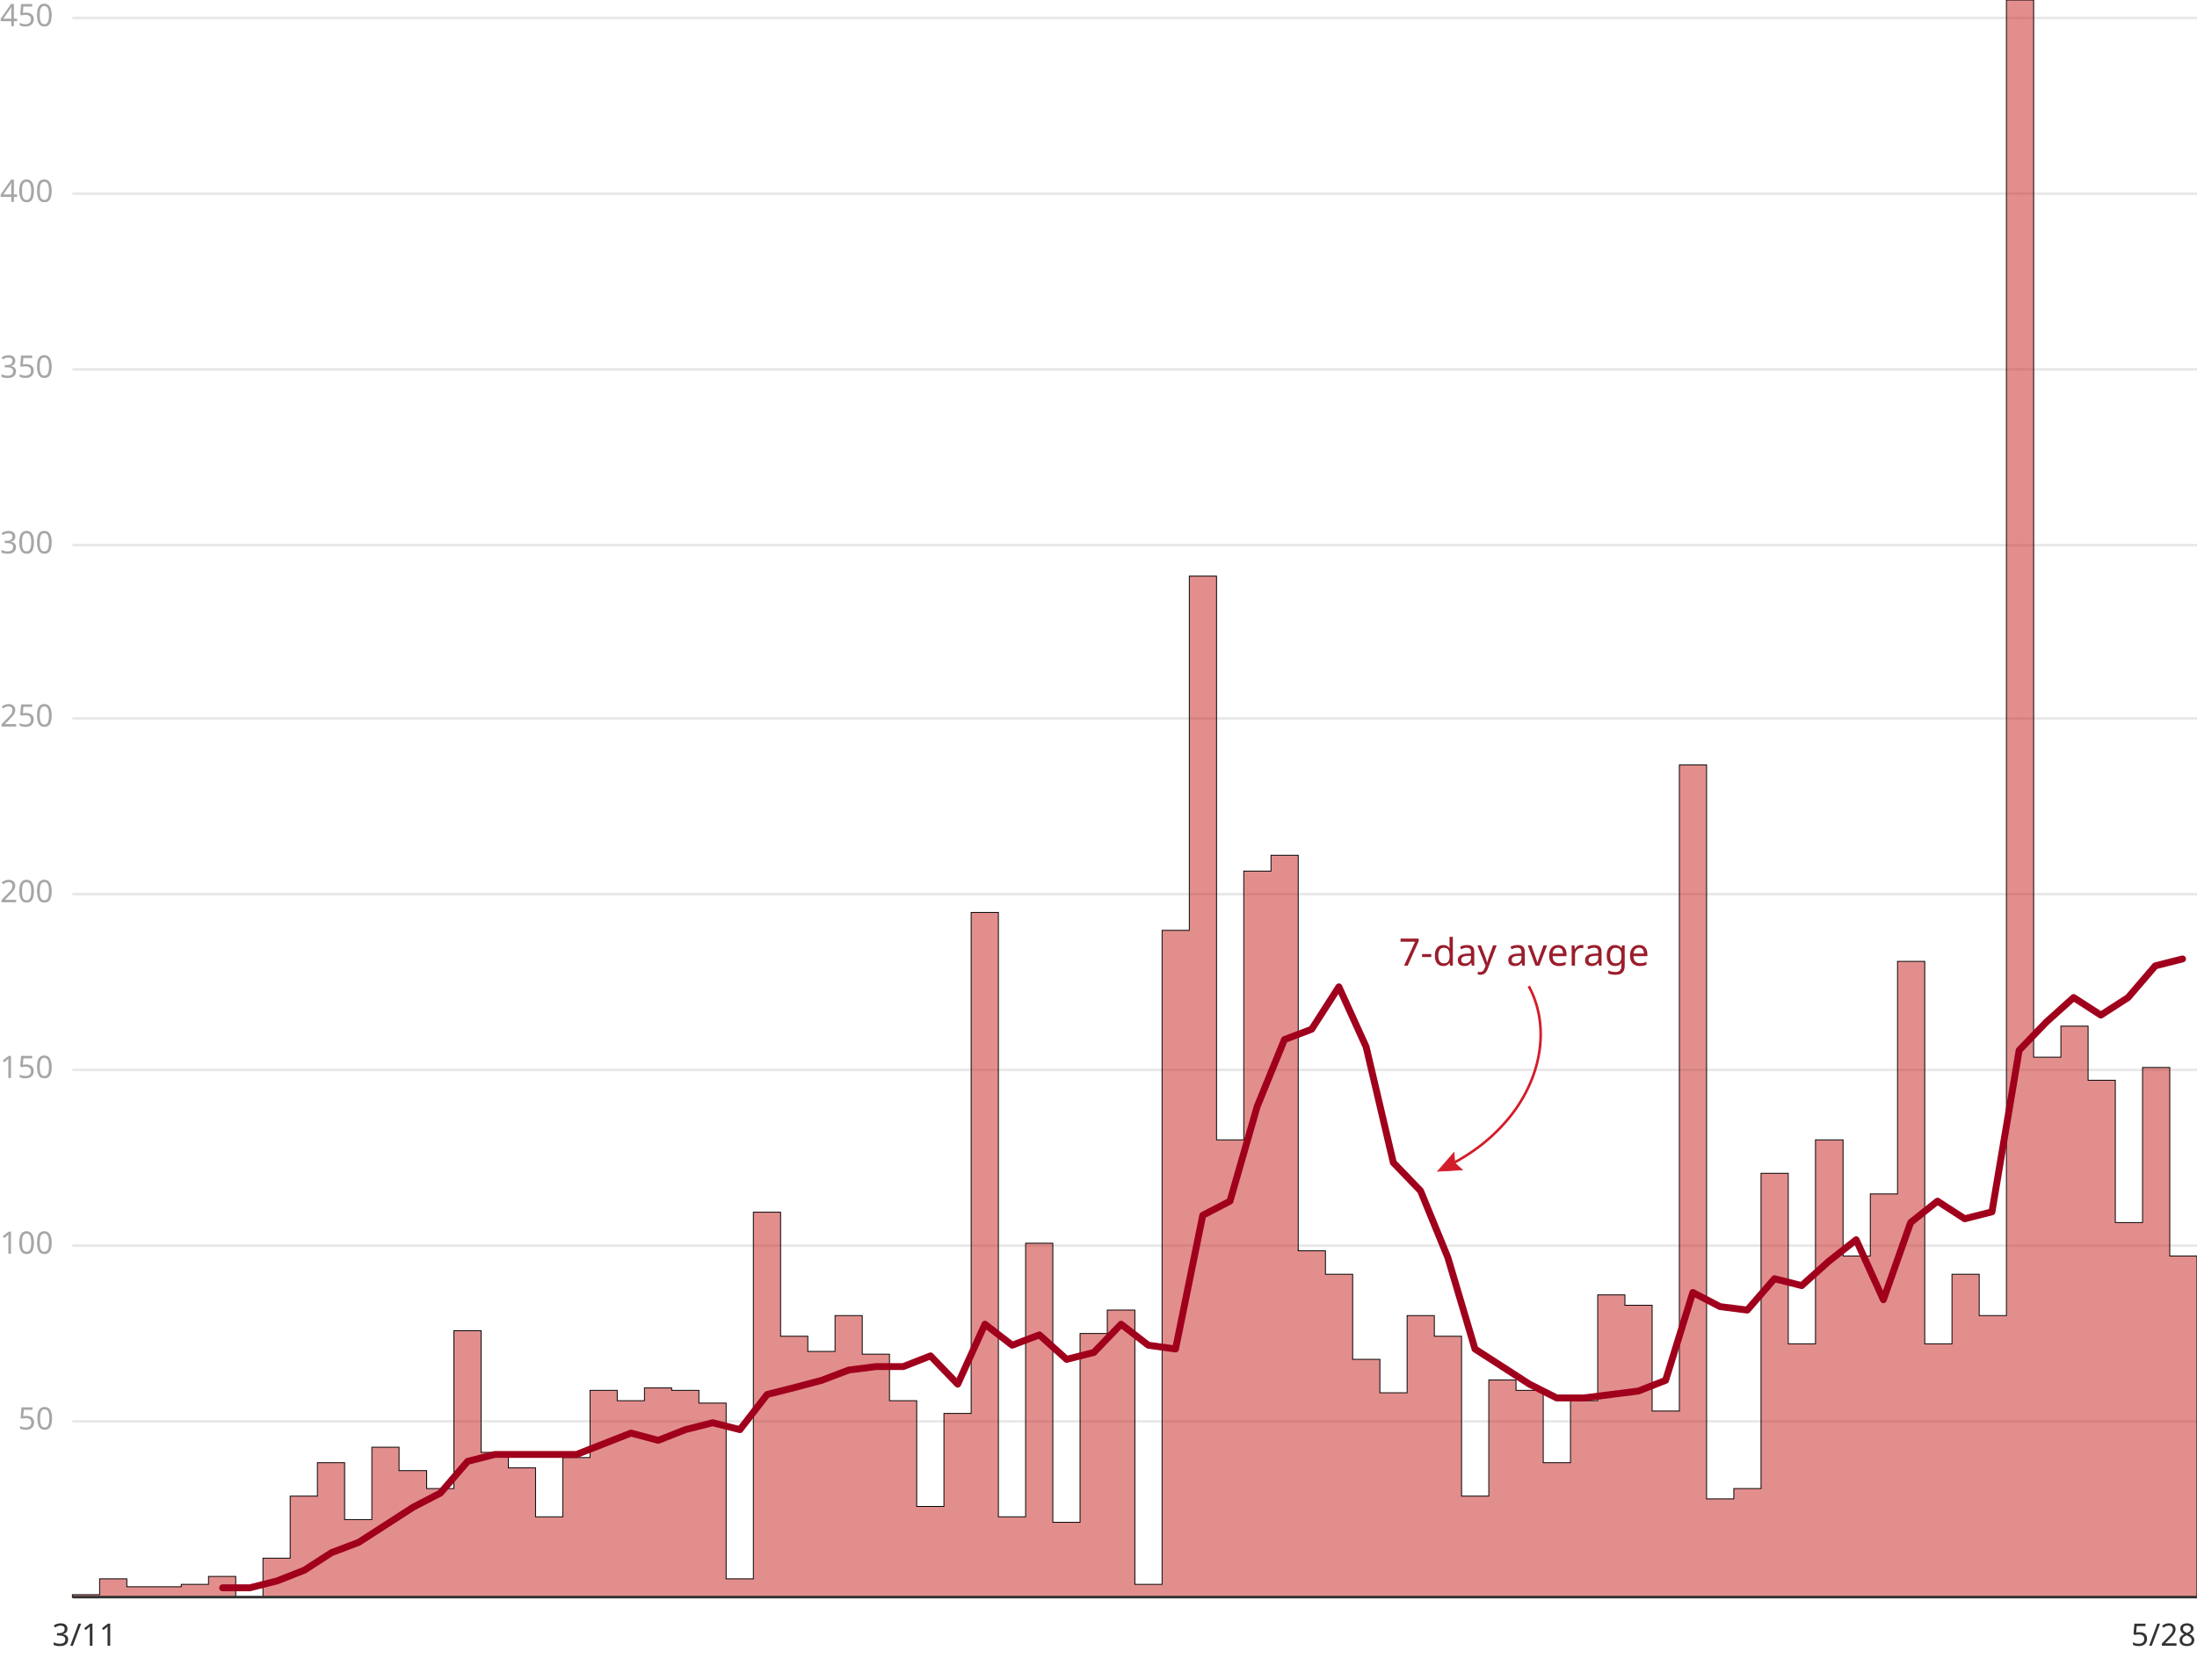
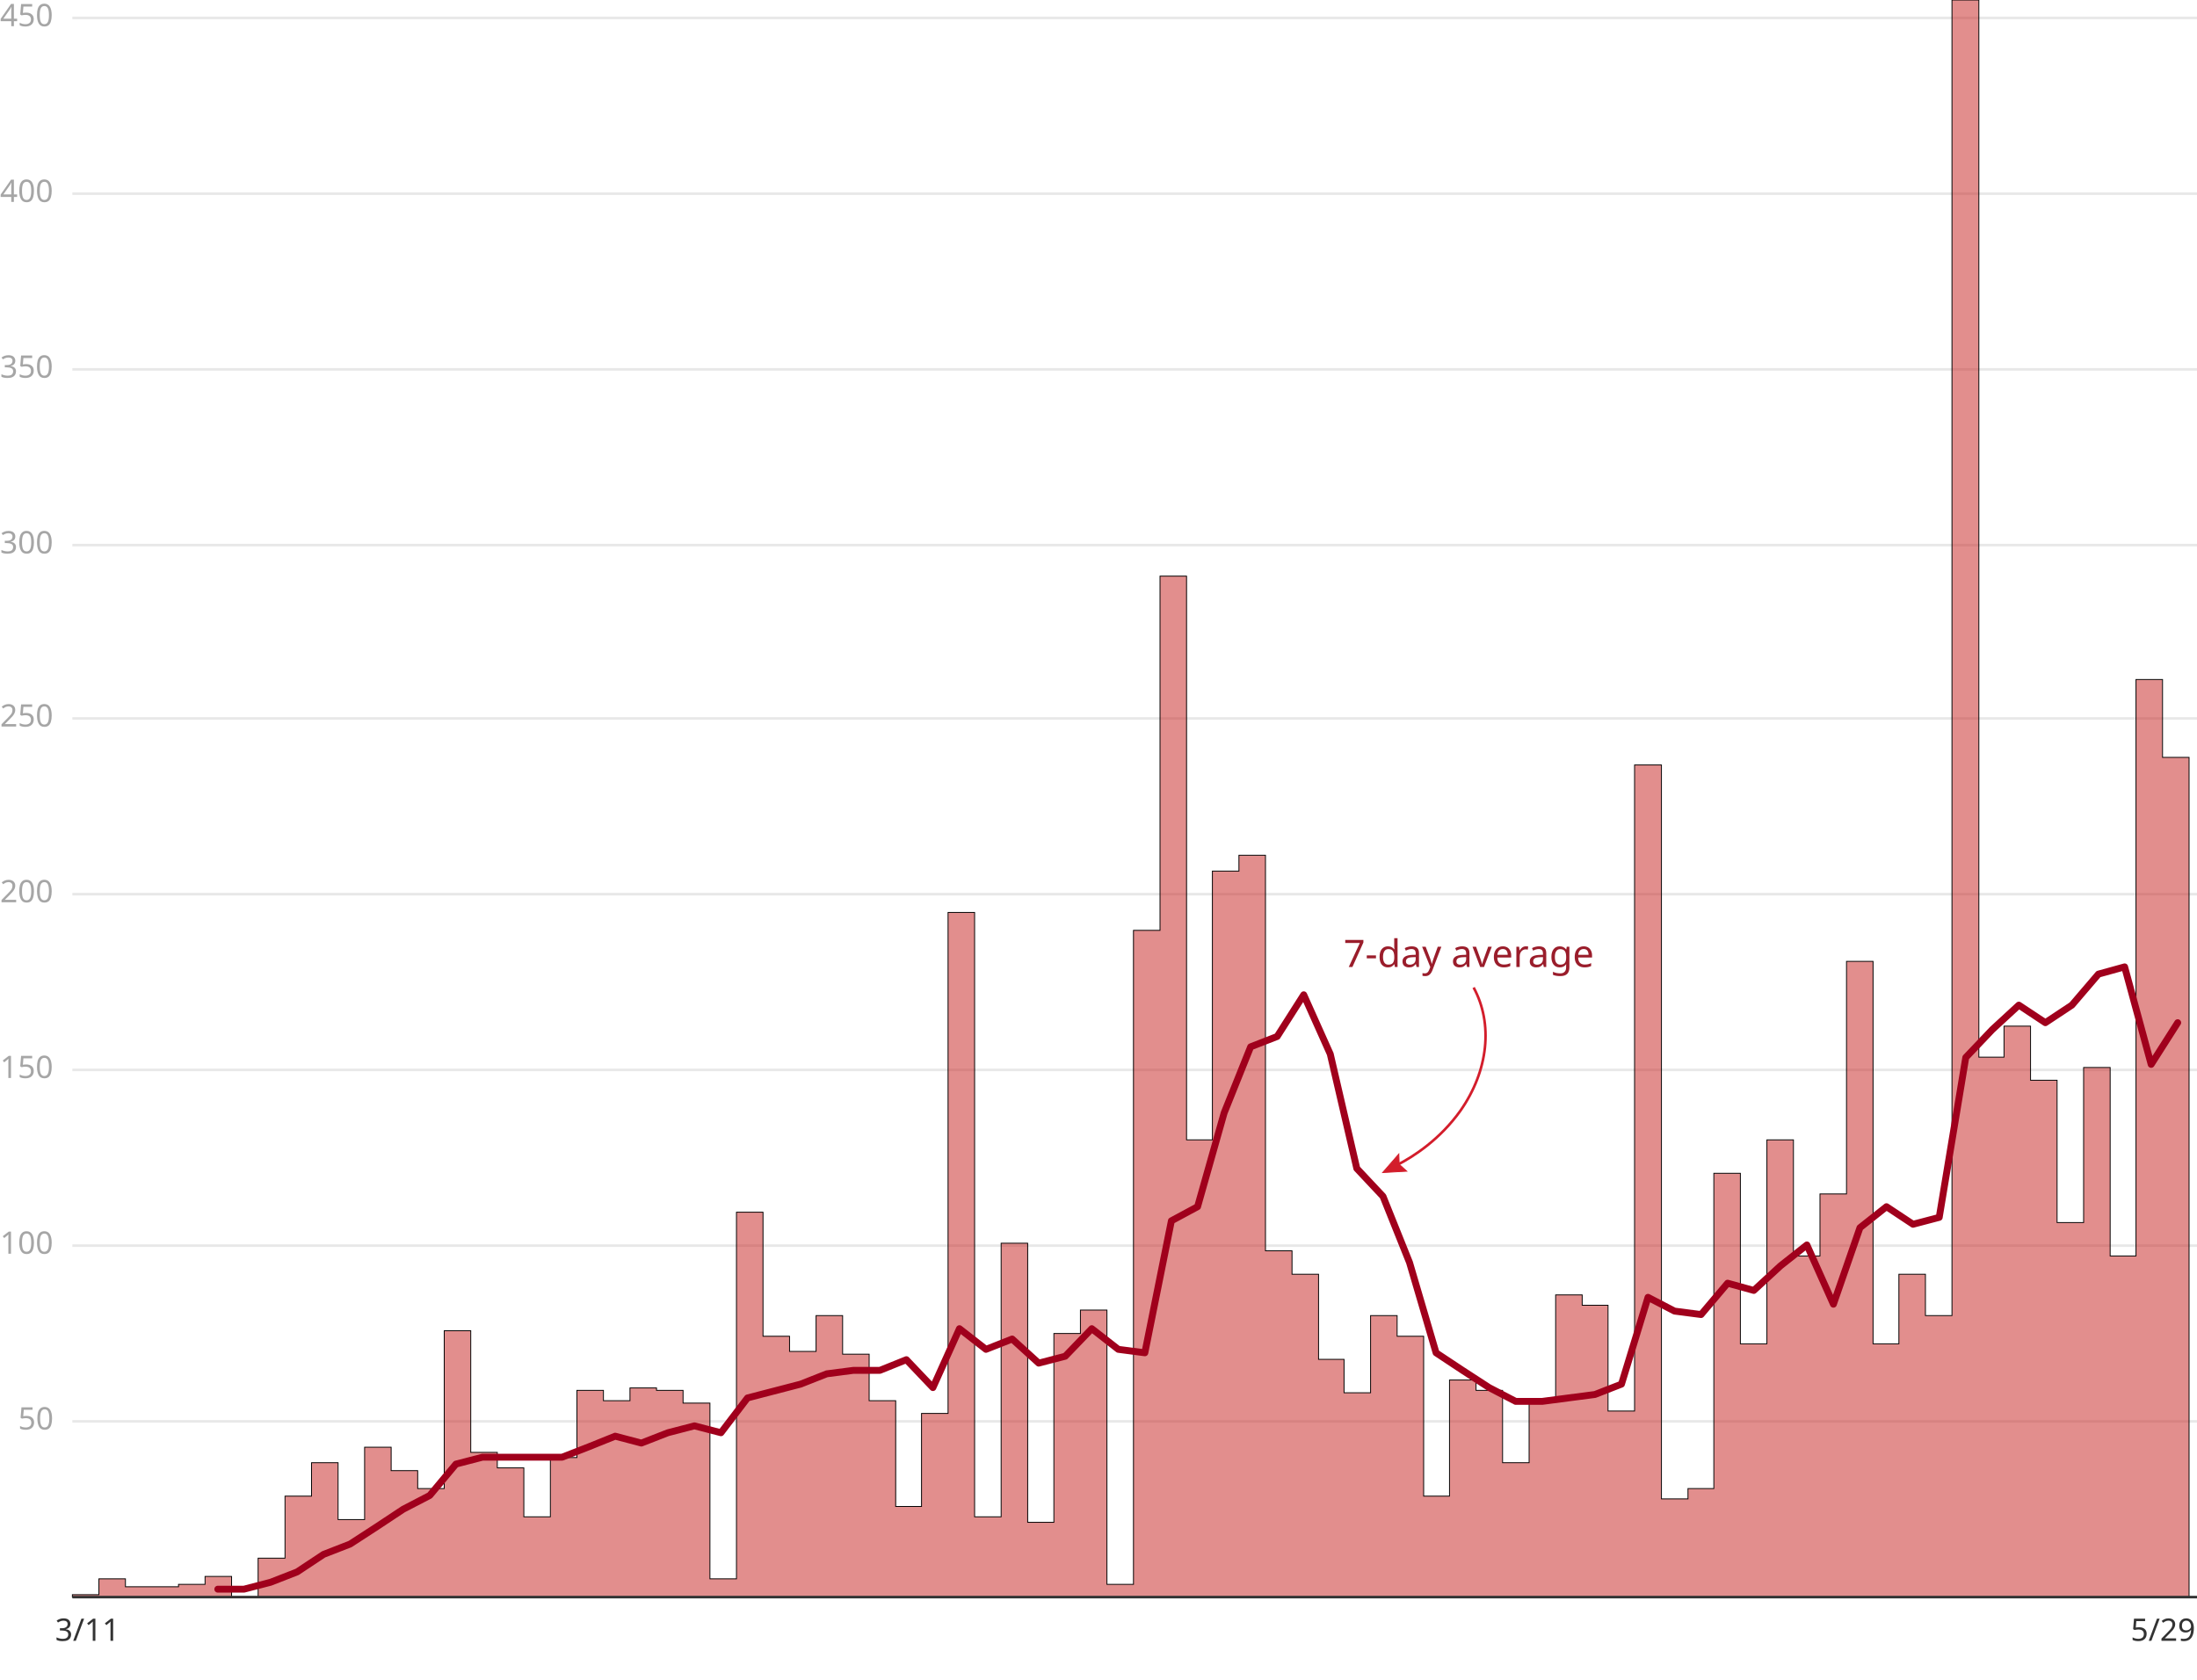
<svg xmlns="http://www.w3.org/2000/svg" xmlns:xlink="http://www.w3.org/1999/xlink" version="1.1" id="Layer_1" x="0px" y="0px" viewBox="0 0 637.5 487.5" style="enable-background:new 0 0 637.5 487.5;" xml:space="preserve">
  <style type="text/css">
	.st0{clip-path:url(#SVGID_2_);}
	.st1{clip-path:url(#SVGID_4_);fill:none;stroke:#E8E8E8;stroke-width:0.75;stroke-miterlimit:10;}
	.st2{clip-path:url(#SVGID_4_);fill:#C71E1D;}
	.st3{clip-path:url(#SVGID_4_);}
	.st4{fill:#C71E1D;fill-opacity:0.5;stroke:#000000;stroke-width:0.25;stroke-miterlimit:10;}
	.st5{clip-path:url(#SVGID_4_);fill:none;stroke:#333333;stroke-width:0.75;stroke-miterlimit:10;}
	.st6{fill:#A6A6A6;}
	.st7{font-family:'Roboto-Regular';}
	.st8{font-size:9px;}
- 	.st9{fill:#9A1D2B;}
- 	.st10{font-family:'ArialMT';}
- 	.st11{font-size:11px;}
- 	.st12{fill:#333333;}
- 	.st13{fill:none;stroke:#E8E8E8;stroke-width:2;stroke-miterlimit:10;}
- 	.st14{fill:none;stroke:#A0001C;stroke-width:2;stroke-linecap:round;stroke-linejoin:round;stroke-miterlimit:10;}
- 	.st15{fill:none;stroke:#D31D2B;stroke-width:0.75;stroke-miterlimit:10;}
- 	.st16{fill:#D31D2B;stroke:#D31D2B;stroke-width:0.25;stroke-miterlimit:10;}
+ 	.st9{fill:none;stroke:#A0001C;stroke-width:2;stroke-linecap:round;stroke-linejoin:round;stroke-miterlimit:10;}
+ 	.st10{fill:#9A1D2B;}
+ 	.st11{font-family:'ArialMT';}
+ 	.st12{font-size:11px;}
+ 	.st13{fill:none;stroke:#D31D2B;stroke-width:0.75;stroke-miterlimit:10;}
+ 	.st14{fill:#D31D2B;stroke:#D31D2B;stroke-width:0.25;stroke-miterlimit:10;}
+ 	.st15{fill:#333333;}
</style>
  <g>
    <defs>
      <rect id="SVGID_1_" width="637.5" height="487.5" />
    </defs>
    <clipPath id="SVGID_2_">
      <use xlink:href="#SVGID_1_" style="overflow:visible;" />
    </clipPath>
    <g class="st0">
      <defs>
        <rect id="SVGID_3_" width="637.5" height="483" />
      </defs>
      <clipPath id="SVGID_4_">
        <use xlink:href="#SVGID_3_" style="overflow:visible;" />
      </clipPath>
      <line class="st1" x1="21" y1="5.2" x2="637.5" y2="5.2" />
      <line class="st1" x1="21" y1="56.2" x2="637.5" y2="56.2" />
      <line class="st1" x1="21" y1="107.2" x2="637.5" y2="107.2" />
      <line class="st1" x1="21" y1="158.2" x2="637.5" y2="158.2" />
      <line class="st1" x1="21" y1="208.5" x2="637.5" y2="208.5" />
      <line class="st1" x1="21" y1="259.5" x2="637.5" y2="259.5" />
      <line class="st1" x1="21" y1="310.5" x2="637.5" y2="310.5" />
      <line class="st1" x1="21" y1="361.5" x2="637.5" y2="361.5" />
      <line class="st1" x1="21" y1="412.5" x2="637.5" y2="412.5" />
-       <path class="st2" d="M68.4,463.5h7.9H68.4z" />
+       <path class="st2" d="M67.2,463.5h7.7H67.2z" />
      <g class="st3">
-         <polygon class="st4" points="60.5,459.8 52.6,459.8 52.6,460.5 44.7,460.5 36.8,460.5 36.8,458.2 28.9,458.2 28.9,462.8      21,462.8 21,463.5 28.9,463.5 36.8,463.5 36.8,463.5 44.7,463.5 52.6,463.5 52.6,463.5 60.5,463.5 60.5,463.5 68.4,463.5      68.4,457.5 60.5,457.5    " />
-         <polygon class="st4" points="629.6,364.5 629.6,309.8 621.7,309.8 621.7,354.8 613.8,354.8 613.8,313.5 605.9,313.5 605.9,297.8      598,297.8 598,306.8 590.1,306.8 590.1,0 582.2,0 582.2,381.8 574.3,381.8 574.3,369.8 566.4,369.8 566.4,390 558.5,390      558.5,279 550.6,279 550.6,346.5 542.7,346.5 542.7,364.5 534.8,364.5 534.8,330.8 526.8,330.8 526.8,390 518.9,390 518.9,340.5      511,340.5 511,432 503.1,432 503.1,435 495.2,435 495.2,222 487.3,222 487.3,409.5 479.4,409.5 479.4,378.8 471.5,378.8      471.5,375.8 463.6,375.8 463.6,406.5 455.7,406.5 455.7,424.5 447.8,424.5 447.8,403.5 439.9,403.5 439.9,400.5 432,400.5      432,434.2 424.1,434.2 424.1,387.8 416.2,387.8 416.2,381.8 408.3,381.8 408.3,404.2 400.4,404.2 400.4,394.5 392.5,394.5      392.5,369.8 384.6,369.8 384.6,363 376.7,363 376.7,248.2 368.8,248.2 368.8,252.8 360.9,252.8 360.9,330.8 353,330.8 353,167.2      345.1,167.2 345.1,270 337.2,270 337.2,459.8 329.3,459.8 329.3,380.2 321.3,380.2 321.3,387 313.4,387 313.4,441.8 305.5,441.8      305.5,360.8 297.6,360.8 297.6,440.2 289.7,440.2 289.7,264.8 281.8,264.8 281.8,410.2 273.9,410.2 273.9,437.2 266,437.2      266,406.5 258.1,406.5 258.1,393 250.2,393 250.2,381.8 242.3,381.8 242.3,392.2 234.4,392.2 234.4,387.8 226.5,387.8      226.5,351.8 218.6,351.8 218.6,458.2 210.7,458.2 210.7,407.2 202.8,407.2 202.8,403.5 194.9,403.5 194.9,402.8 187,402.8      187,406.5 179.1,406.5 179.1,403.5 171.2,403.5 171.2,423 163.3,423 163.3,440.2 155.4,440.2 155.4,426 147.5,426 147.5,421.5      139.6,421.5 139.6,386.2 131.7,386.2 131.7,432 123.8,432 123.8,426.8 115.8,426.8 115.8,420 107.9,420 107.9,441 100,441      100,424.5 92.1,424.5 92.1,434.2 84.2,434.2 84.2,452.2 76.3,452.2 76.3,463.5 84.2,463.5 92.1,463.5 100,463.5 100,463.5      107.9,463.5 115.8,463.5 115.8,463.5 123.8,463.5 123.8,463.5 131.7,463.5 139.6,463.5 139.6,463.5 147.5,463.5 155.4,463.5      163.3,463.5 163.3,463.5 171.2,463.5 179.1,463.5 179.1,463.5 187,463.5 194.9,463.5 202.8,463.5 202.8,463.5 210.7,463.5      218.6,463.5 226.5,463.5 226.5,463.5 234.4,463.5 242.3,463.5 242.3,463.5 250.2,463.5 258.1,463.5 266,463.5 266,463.5      273.9,463.5 281.8,463.5 289.7,463.5 289.7,463.5 297.6,463.5 305.5,463.5 305.5,463.5 313.4,463.5 321.3,463.5 329.2,463.5      329.3,463.5 337.2,463.5 345.1,463.5 345.1,463.5 353,463.5 360.9,463.5 368.8,463.5 368.8,463.5 376.7,463.5 384.6,463.5      392.5,463.5 392.5,463.5 400.4,463.5 408.3,463.5 408.3,463.5 416.2,463.5 424.1,463.5 432,463.5 432,463.5 439.9,463.5      447.8,463.5 447.8,463.5 455.7,463.5 463.6,463.5 471.5,463.5 471.5,463.5 479.4,463.5 487.3,463.5 495.2,463.5 495.2,463.5      503.1,463.5 511,463.5 511,463.5 518.9,463.5 526.8,463.5 526.8,463.5 534.8,463.5 542.7,463.5 550.6,463.5 550.6,463.5      558.5,463.5 566.4,463.5 566.4,463.5 574.3,463.5 582.2,463.5 590.1,463.5 590.1,463.5 598,463.5 605.9,463.5 613.8,463.5      613.8,463.5 621.7,463.5 629.6,463.5 629.6,463.5 637.5,463.5 637.5,364.5    " />
+         <polygon class="st4" points="59.5,459.8 51.8,459.8 51.8,460.5 44.1,460.5 36.4,460.5 36.4,458.2 28.7,458.2 28.7,462.8      21,462.8 21,463.5 28.7,463.5 36.4,463.5 44.1,463.5 51.8,463.5 59.5,463.5 67.2,463.5 67.2,457.5 59.5,457.5    " />
+         <polygon class="st4" points="627.5,219.8 627.5,197.2 619.8,197.2 619.8,364.5 612.3,364.5 612.3,309.8 604.6,309.8 604.6,354.8      596.9,354.8 596.9,313.5 589.2,313.5 589.2,297.8 581.5,297.8 581.5,306.8 574.2,306.8 574.2,0 566.4,0 566.4,381.8 558.7,381.8      558.7,369.8 551,369.8 551,390 543.5,390 543.5,279 535.8,279 535.8,346.5 528.1,346.5 528.1,364.5 520.4,364.5 520.4,330.8      512.7,330.8 512.7,390 505,390 505,340.5 497.3,340.5 497.3,432 489.8,432 489.8,435 482.1,435 482.1,222 474.3,222 474.3,409.5      466.6,409.5 466.6,378.8 459.1,378.8 459.1,375.8 451.4,375.8 451.4,406.5 443.7,406.5 443.7,424.5 436,424.5 436,403.5      428.3,403.5 428.3,400.5 420.6,400.5 420.6,434.2 413.1,434.2 413.1,387.8 405.4,387.8 405.4,381.8 397.7,381.8 397.7,404.2      390,404.2 390,394.5 382.6,394.5 382.6,369.8 374.9,369.8 374.9,363 367.2,363 367.2,248.2 359.5,248.2 359.5,252.8 351.8,252.8      351.8,330.8 344.3,330.8 344.3,167.2 336.6,167.2 336.6,270 328.9,270 328.9,459.8 321.2,459.8 321.2,380.2 313.5,380.2      313.5,387 305.8,387 305.8,441.8 298.2,441.8 298.2,360.8 290.5,360.8 290.5,440.2 282.8,440.2 282.8,264.8 275.1,264.8      275.1,410.2 267.4,410.2 267.4,437.2 259.9,437.2 259.9,406.5 252.2,406.5 252.2,393 244.5,393 244.5,381.8 236.8,381.8      236.8,392.2 229.1,392.2 229.1,387.8 221.4,387.8 221.4,351.8 213.7,351.8 213.7,458.2 206,458.2 206,407.2 198.2,407.2      198.2,403.5 190.5,403.5 190.5,402.8 182.8,402.8 182.8,406.5 175.1,406.5 175.1,403.5 167.4,403.5 167.4,423 159.7,423      159.7,440.2 152,440.2 152,426 144.3,426 144.3,421.5 136.6,421.5 136.6,386.2 128.9,386.2 128.9,432 121.2,432 121.2,426.8      113.5,426.8 113.5,420 105.8,420 105.8,441 98.1,441 98.1,424.5 90.4,424.5 90.4,434.2 82.7,434.2 82.7,452.2 74.9,452.2      74.9,463.5 82.7,463.5 90.4,463.5 98.1,463.5 105.8,463.5 113.5,463.5 113.5,463.5 121.2,463.5 128.9,463.5 136.6,463.5      144.3,463.5 152,463.5 159.7,463.5 167.4,463.5 175.1,463.5 182.8,463.5 190.5,463.5 198.2,463.5 206,463.5 213.7,463.5      221.4,463.5 229.1,463.5 236.8,463.5 244.5,463.5 252.2,463.5 259.9,463.5 267.4,463.5 267.6,463.5 275.1,463.5 282.8,463.5      290.5,463.5 298.2,463.5 305.8,463.5 305.9,463.5 313.5,463.5 321.2,463.5 328.9,463.5 336.6,463.5 344.1,463.5 344.3,463.5      351.8,463.5 359.5,463.5 367.2,463.5 374.9,463.5 382.3,463.5 382.6,463.5 390,463.5 397.7,463.5 405.4,463.5 413.1,463.5      420.6,463.5 420.8,463.5 428.3,463.5 436,463.5 443.7,463.5 451.4,463.5 458.9,463.5 459.1,463.5 466.6,463.5 474.3,463.5      482.1,463.5 489.8,463.5 497.3,463.5 497.5,463.5 505,463.5 512.7,463.5 520.4,463.5 528.1,463.5 535.8,463.5 543.3,463.5      543.5,463.5 551,463.5 558.7,463.5 566.4,463.5 574.2,463.5 581.5,463.5 581.9,463.5 589.2,463.5 596.9,463.5 604.6,463.5      612.3,463.5 619.8,463.5 620,463.5 627.5,463.5 635.2,463.5 635.2,219.8    " />
      </g>
      <line class="st5" x1="21" y1="463.5" x2="637.5" y2="463.5" />
    </g>
    <g class="st0">
      <text transform="matrix(1 0 0 1 5.2559 414.8496)" class="st6 st7 st8">50</text>
    </g>
    <g class="st0">
      <text transform="matrix(1 0 0 1 2.929688e-03 363.8496)" class="st6 st7 st8">100</text>
    </g>
    <g class="st0">
      <text transform="matrix(1 0 0 1 2.929688e-03 312.8496)" class="st6 st7 st8">150</text>
    </g>
    <g class="st0">
      <text transform="matrix(1 0 0 1 2.929688e-03 261.8496)" class="st6 st7 st8">200</text>
    </g>
    <g class="st0">
      <text transform="matrix(1 0 0 1 2.929688e-03 210.8496)" class="st6 st7 st8">250</text>
    </g>
    <g class="st0">
      <text transform="matrix(1 0 0 1 2.929688e-03 160.5996)" class="st6 st7 st8">300</text>
    </g>
    <g class="st0">
      <text transform="matrix(1 0 0 1 2.929688e-03 109.5996)" class="st6 st7 st8">350</text>
    </g>
    <g class="st0">
      <text transform="matrix(1 0 0 1 2.929688e-03 58.5996)" class="st6 st7 st8">400</text>
    </g>
    <g class="st0">
      <text transform="matrix(1 0 0 1 2.929688e-03 7.5996)" class="st6 st7 st8">450</text>
    </g>
  </g>
-   <text transform="matrix(1 0 0 1 405.9098 280.2532)" class="st9 st10 st11">7-day average</text>
-   <g>
-     <text transform="matrix(1 0 0 1 618.3661 477.6204)" class="st12 st7 st8">5/28</text>
-   </g>
-   <g>
-     <text transform="matrix(1 0 0 1 15.1429 477.6207)" class="st12 st7 st8">3/11</text>
-   </g>
-   <path class="st13" d="M627.2,312.3" />
-   <path class="st13" d="M10.8,312.3" />
-   <polyline class="st14" points="64.6,460.8 72.5,460.8 80.4,458.8 88.3,455.7 96.2,450.6 104.1,447.6 112,442.5 119.9,437.4   127.8,433.3 135.7,424.1 143.6,422.1 151.5,422.1 159.4,422.1 167.3,422.1 175.2,419 183.1,415.9 191,418 198.9,414.9 206.8,412.9   214.7,414.9 222.6,404.7 230.5,402.7 238.4,400.6 246.3,397.6 254.2,396.6 262.1,396.6 270,393.5 277.9,401.7 285.8,384.3   293.7,390.4 301.6,387.4 309.5,394.5 317.4,392.5 325.3,384.3 333.2,390.4 341.1,391.5 349,352.7 356.9,348.6 364.8,321.1   372.7,301.7 380.6,298.7 388.5,286.4 396.4,303.8 404.3,337.4 412.2,345.6 420.1,364.9 428,391.5 435.9,396.6 443.8,401.7   451.7,405.7 459.6,405.7 467.5,404.7 475.4,403.7 483.3,400.6 491.2,375.1 499.1,379.2 507,380.2 514.9,371.1 522.8,373.1   530.7,366 538.6,359.8 546.5,377.2 554.4,354.8 562.2,348.6 570.1,353.7 578,351.7 585.9,304.8 593.8,296.6 601.7,289.5   609.6,294.6 617.5,289.5 625.4,280.3 633.3,278.3 " />
+   <polyline class="st9" points="63.2,461.2 70.8,461.2 78.5,459.2 86.2,456.2 93.9,451.1 101.6,448.1 109.3,443.1 117,438 124.7,434   132.3,424.9 140,422.9 147.7,422.9 155.4,422.9 163.1,422.9 170.8,419.9 178.5,416.8 186.1,418.8 193.8,415.8 201.5,413.8   209.2,415.8 216.9,405.7 224.6,403.7 232.3,401.7 239.9,398.7 247.6,397.7 255.3,397.7 263,394.6 270.7,402.7 278.4,385.6   286.1,391.6 293.7,388.6 301.4,395.6 309.1,393.6 316.8,385.6 324.5,391.6 332.2,392.6 339.9,354.3 347.5,350.2 355.2,323   362.9,303.8 370.6,300.8 378.3,288.7 386,305.9 393.7,339.1 401.3,347.2 409,366.4 416.7,392.6 424.4,397.7 432.1,402.7   439.8,406.7 447.5,406.7 455.1,405.7 462.8,404.7 470.5,401.7 478.2,376.5 485.9,380.5 493.6,381.5 501.3,372.4 508.9,374.5   516.6,367.4 524.3,361.3 532,378.5 539.7,356.3 547.4,350.2 555.1,355.3 562.7,353.3 570.4,306.9 578.1,298.8 585.8,291.7   593.5,296.8 601.2,291.7 608.9,282.7 616.5,280.6 624.2,308.9 631.9,296.8 " />
+   <text transform="matrix(1 0 0 1 389.8631 280.6395)" class="st10 st11 st12">7-day average</text>
  <g>
    <g>
-       <path class="st15" d="M443.6,286.2c5.7,10.5,4.3,24.1-3.8,35.7c-5.9,8.3-13.5,13.3-18.6,15.9" />
+       <path class="st13" d="M427.6,286.6c5.7,10.5,4.3,24.1-3.8,35.7c-5.9,8.3-13.5,13.3-18.6,15.9" />
      <g>
-         <polygon class="st16" points="421.9,334.5 422.1,337.5 424.3,339.5 417.2,339.9    " />
+         <polygon class="st14" points="405.9,334.9 406,337.9 408.2,339.9 401.2,340.3    " />
      </g>
    </g>
  </g>
+   <g>
+     <text transform="matrix(1 0 0 1 618.2526 476.1859)" class="st15 st7 st8">5/29</text>
+   </g>
+   <g>
+     <text transform="matrix(1 0 0 1 15.9951 476.1856)" class="st15 st7 st8">3/11</text>
+   </g>
</svg>
